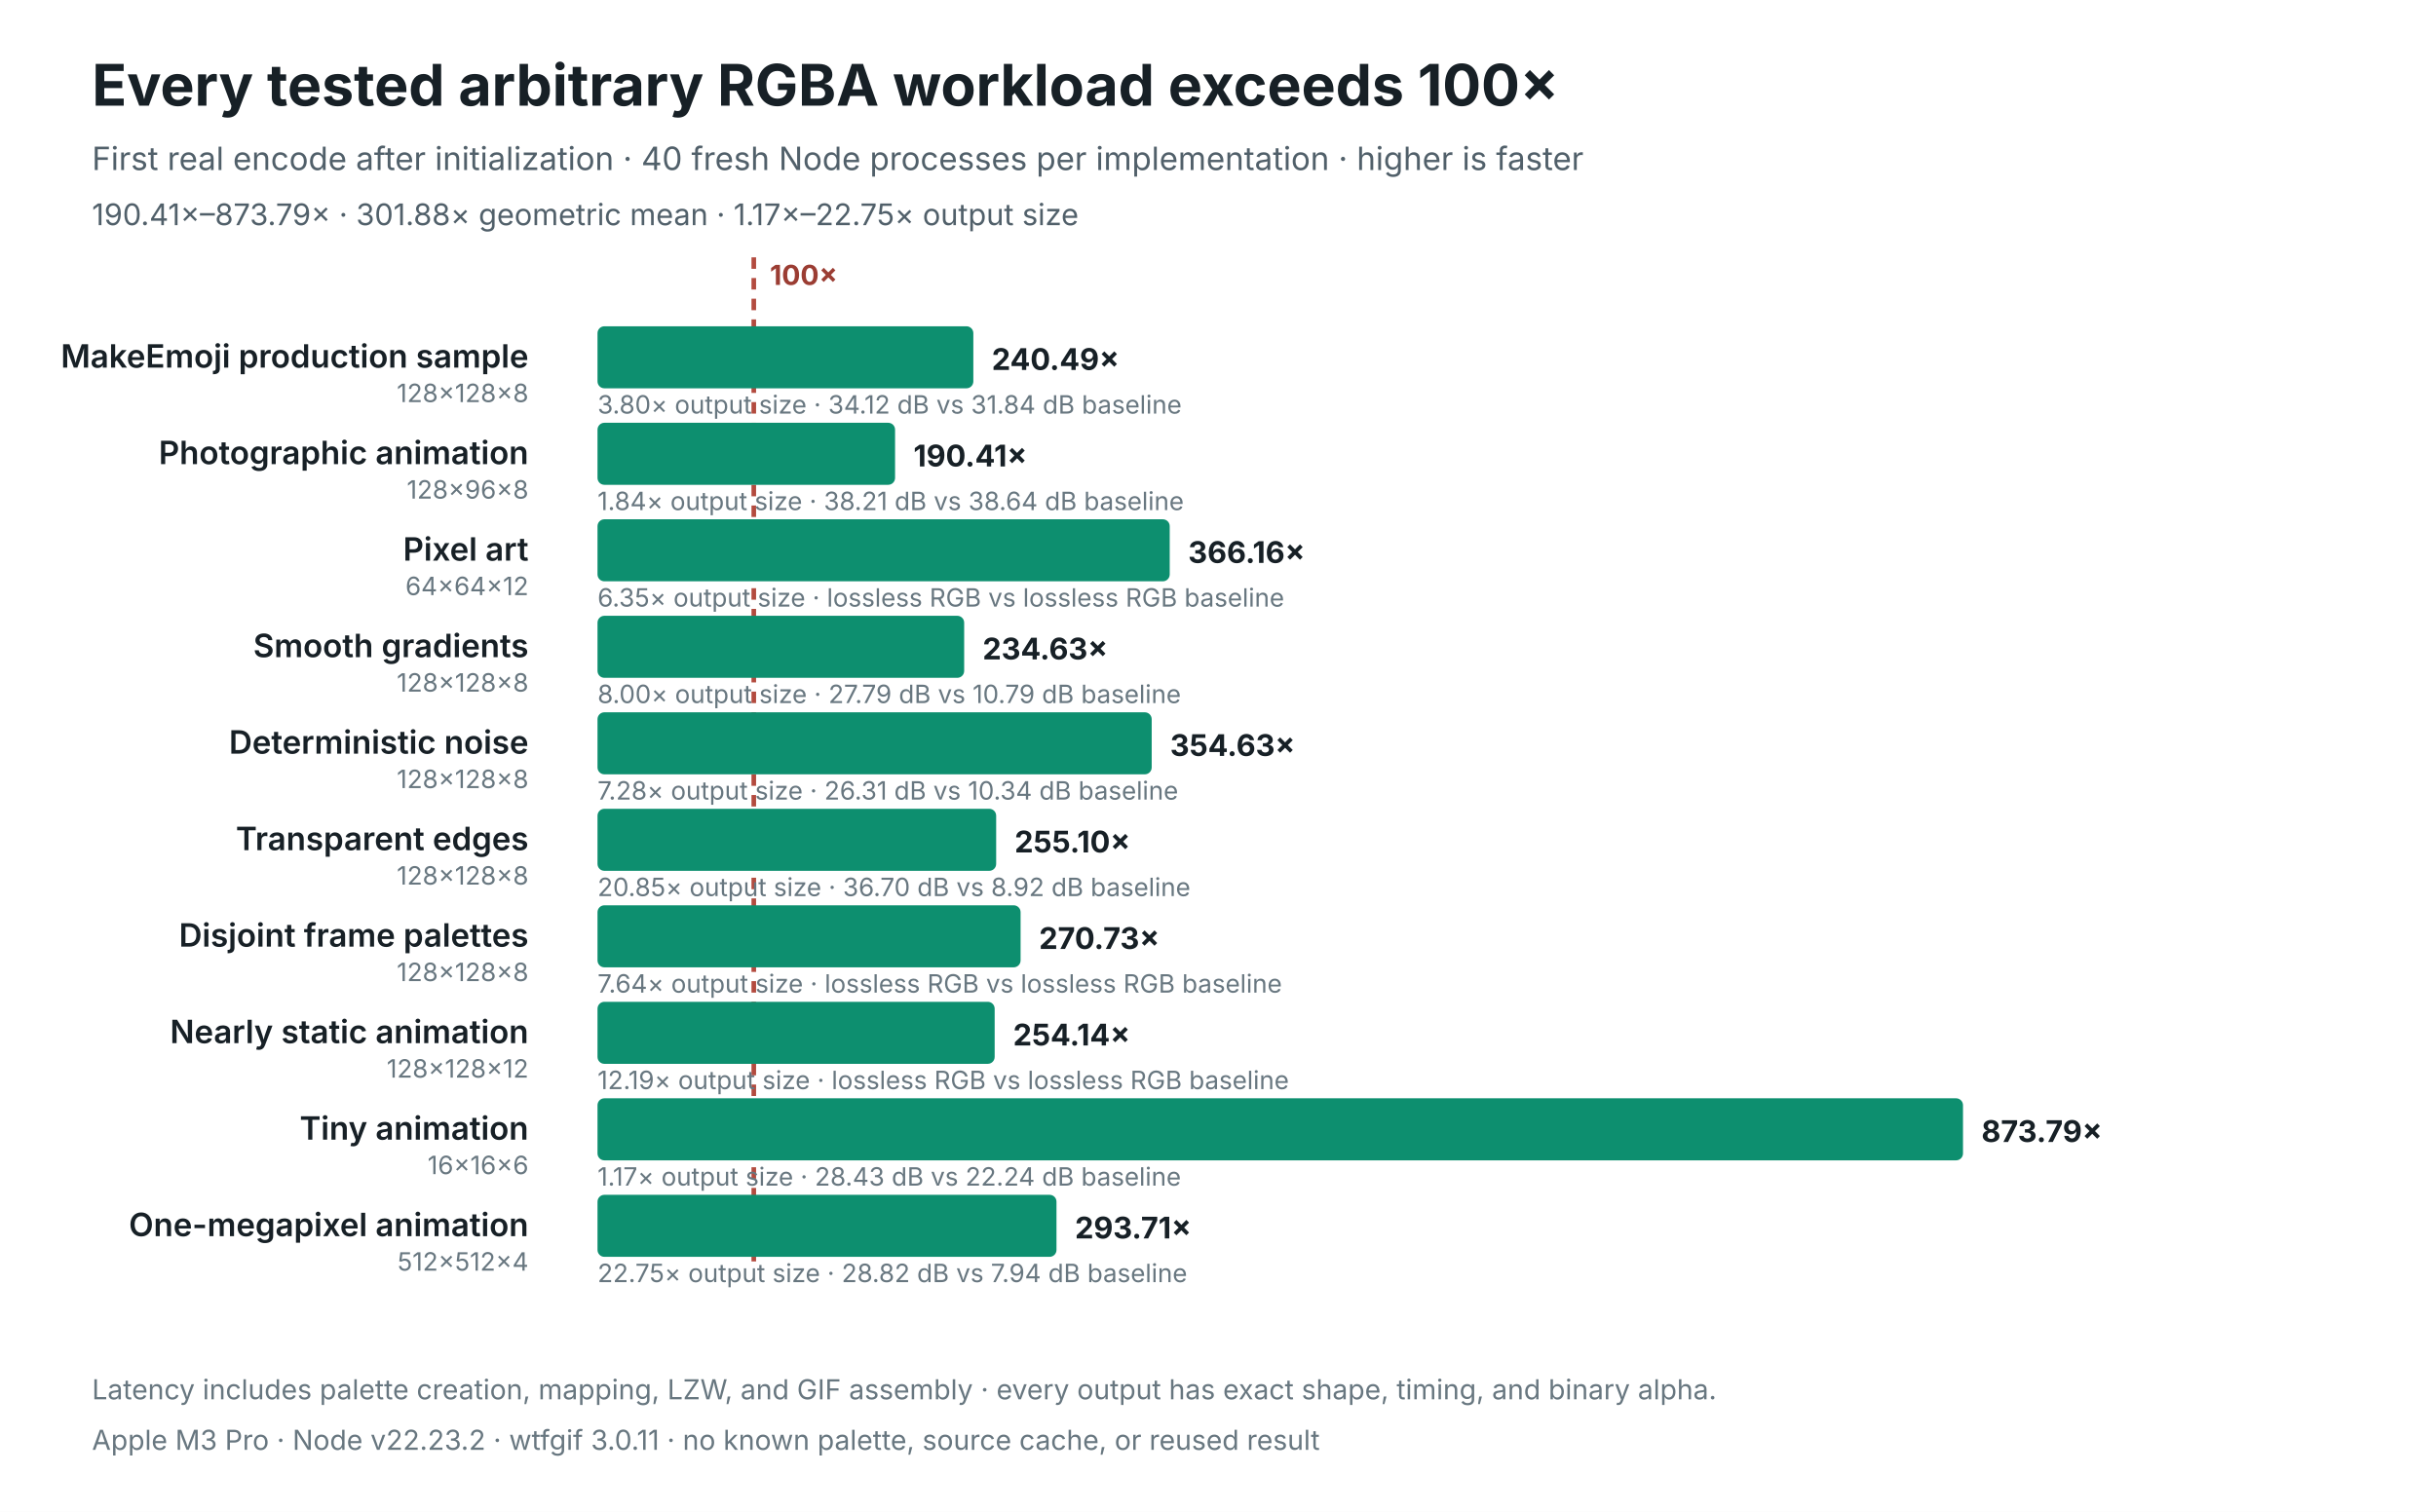
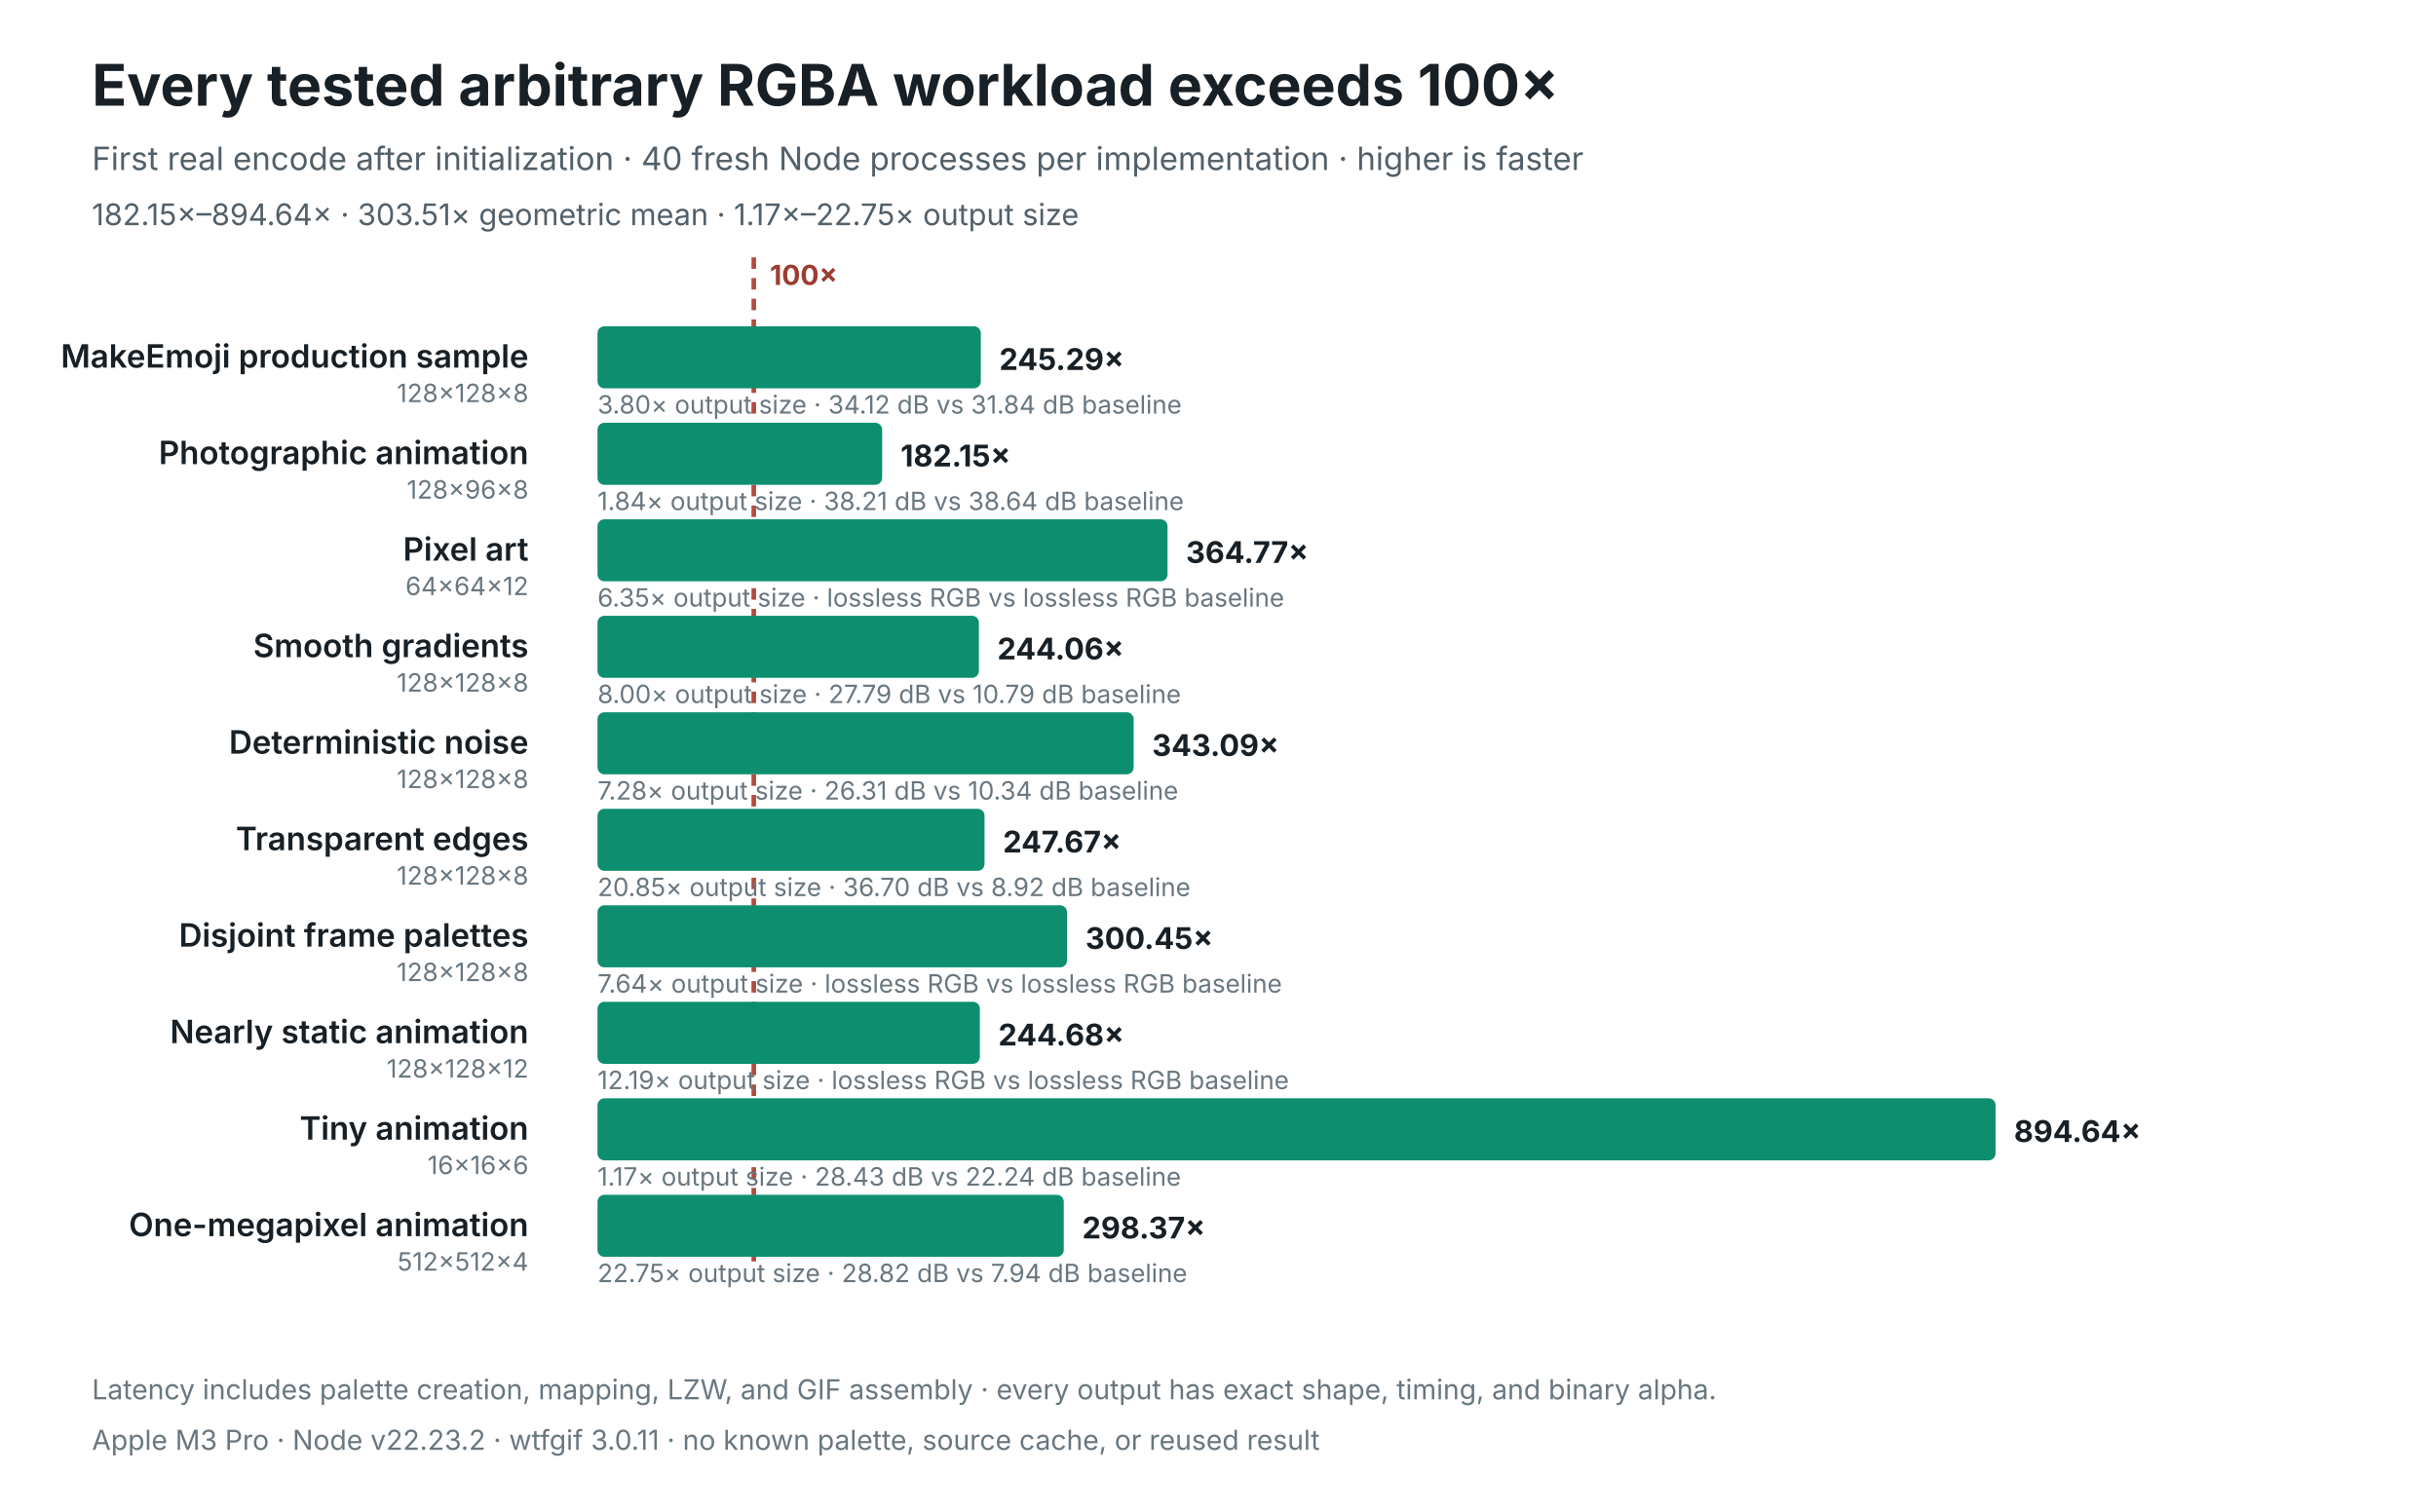
<svg xmlns="http://www.w3.org/2000/svg" width="1060" height="658" viewBox="0 0 1060 658" role="img" aria-labelledby="title desc">
  <rect width="100%" height="100%" fill="#ffffff" />
  <g font-family="ui-sans-serif, -apple-system, BlinkMacSystemFont, Segoe UI, sans-serif" fill="#172026">
    <text x="40" y="46" font-size="25" font-weight="700">Every tested arbitrary RGBA workload exceeds 100×</text>
    <text x="40" y="74" font-size="14" fill="#51606a">First real encode after initialization · 40 fresh Node processes per implementation · higher is faster</text>
-     <text x="40" y="98" font-size="13" fill="#51606a">190.41×–873.79× · 301.88× geometric mean · 1.17×–22.75× output size</text>
+     <text x="40" y="98" font-size="13" fill="#51606a">182.15×–894.64× · 303.51× geometric mean · 1.17×–22.75× output size</text>
    <line x1="328" y1="112" x2="328" y2="552" stroke="#b34b3f" stroke-width="2" stroke-dasharray="5 4" />
    <text x="335" y="124" font-size="12" font-weight="700" fill="#9b3d33">100×</text>
    <text x="230" y="160" text-anchor="end" font-size="14" font-weight="600">MakeEmoji production sample</text>
    <text x="230" y="175" text-anchor="end" font-size="11" fill="#687780">128×128×8</text>
-     <rect x="260" y="142" width="163.54" height="27" rx="3" fill="#0d8f6f" />
-     <text x="431.54" y="161" font-size="13" font-weight="700">240.49×</text>
+     <rect x="260" y="142" width="166.8" height="27" rx="3" fill="#0d8f6f" />
+     <text x="434.8" y="161" font-size="13" font-weight="700">245.29×</text>
    <text x="260" y="180" font-size="11" fill="#687780">3.80× output size · 34.12 dB vs 31.84 dB baseline</text>
    <text x="230" y="202" text-anchor="end" font-size="14" font-weight="600">Photographic animation</text>
    <text x="230" y="217" text-anchor="end" font-size="11" fill="#687780">128×96×8</text>
-     <rect x="260" y="184" width="129.48" height="27" rx="3" fill="#0d8f6f" />
-     <text x="397.48" y="203" font-size="13" font-weight="700">190.41×</text>
+     <rect x="260" y="184" width="123.86" height="27" rx="3" fill="#0d8f6f" />
+     <text x="391.86" y="203" font-size="13" font-weight="700">182.15×</text>
    <text x="260" y="222" font-size="11" fill="#687780">1.84× output size · 38.21 dB vs 38.64 dB baseline</text>
    <text x="230" y="244" text-anchor="end" font-size="14" font-weight="600">Pixel art</text>
    <text x="230" y="259" text-anchor="end" font-size="11" fill="#687780">64×64×12</text>
-     <rect x="260" y="226" width="248.99" height="27" rx="3" fill="#0d8f6f" />
-     <text x="516.99" y="245" font-size="13" font-weight="700">366.16×</text>
+     <rect x="260" y="226" width="248.04" height="27" rx="3" fill="#0d8f6f" />
+     <text x="516.04" y="245" font-size="13" font-weight="700">364.77×</text>
    <text x="260" y="264" font-size="11" fill="#687780">6.35× output size · lossless RGB vs lossless RGB baseline</text>
    <text x="230" y="286" text-anchor="end" font-size="14" font-weight="600">Smooth gradients</text>
    <text x="230" y="301" text-anchor="end" font-size="11" fill="#687780">128×128×8</text>
-     <rect x="260" y="268" width="159.55" height="27" rx="3" fill="#0d8f6f" />
-     <text x="427.55" y="287" font-size="13" font-weight="700">234.63×</text>
+     <rect x="260" y="268" width="165.96" height="27" rx="3" fill="#0d8f6f" />
+     <text x="433.96" y="287" font-size="13" font-weight="700">244.06×</text>
    <text x="260" y="306" font-size="11" fill="#687780">8.00× output size · 27.79 dB vs 10.79 dB baseline</text>
    <text x="230" y="328" text-anchor="end" font-size="14" font-weight="600">Deterministic noise</text>
    <text x="230" y="343" text-anchor="end" font-size="11" fill="#687780">128×128×8</text>
-     <rect x="260" y="310" width="241.15" height="27" rx="3" fill="#0d8f6f" />
-     <text x="509.15" y="329" font-size="13" font-weight="700">354.63×</text>
+     <rect x="260" y="310" width="233.3" height="27" rx="3" fill="#0d8f6f" />
+     <text x="501.3" y="329" font-size="13" font-weight="700">343.09×</text>
    <text x="260" y="348" font-size="11" fill="#687780">7.28× output size · 26.31 dB vs 10.34 dB baseline</text>
    <text x="230" y="370" text-anchor="end" font-size="14" font-weight="600">Transparent edges</text>
    <text x="230" y="385" text-anchor="end" font-size="11" fill="#687780">128×128×8</text>
-     <rect x="260" y="352" width="173.47" height="27" rx="3" fill="#0d8f6f" />
-     <text x="441.47" y="371" font-size="13" font-weight="700">255.10×</text>
+     <rect x="260" y="352" width="168.42" height="27" rx="3" fill="#0d8f6f" />
+     <text x="436.42" y="371" font-size="13" font-weight="700">247.67×</text>
    <text x="260" y="390" font-size="11" fill="#687780">20.85× output size · 36.70 dB vs 8.92 dB baseline</text>
    <text x="230" y="412" text-anchor="end" font-size="14" font-weight="600">Disjoint frame palettes</text>
    <text x="230" y="427" text-anchor="end" font-size="11" fill="#687780">128×128×8</text>
-     <rect x="260" y="394" width="184.1" height="27" rx="3" fill="#0d8f6f" />
-     <text x="452.1" y="413" font-size="13" font-weight="700">270.73×</text>
+     <rect x="260" y="394" width="204.31" height="27" rx="3" fill="#0d8f6f" />
+     <text x="472.31" y="413" font-size="13" font-weight="700">300.45×</text>
    <text x="260" y="432" font-size="11" fill="#687780">7.64× output size · lossless RGB vs lossless RGB baseline</text>
    <text x="230" y="454" text-anchor="end" font-size="14" font-weight="600">Nearly static animation</text>
    <text x="230" y="469" text-anchor="end" font-size="11" fill="#687780">128×128×12</text>
-     <rect x="260" y="436" width="172.82" height="27" rx="3" fill="#0d8f6f" />
-     <text x="440.82" y="455" font-size="13" font-weight="700">254.14×</text>
+     <rect x="260" y="436" width="166.38" height="27" rx="3" fill="#0d8f6f" />
+     <text x="434.38" y="455" font-size="13" font-weight="700">244.68×</text>
    <text x="260" y="474" font-size="11" fill="#687780">12.19× output size · lossless RGB vs lossless RGB baseline</text>
    <text x="230" y="496" text-anchor="end" font-size="14" font-weight="600">Tiny animation</text>
    <text x="230" y="511" text-anchor="end" font-size="11" fill="#687780">16×16×6</text>
-     <rect x="260" y="478" width="594.18" height="27" rx="3" fill="#0d8f6f" />
-     <text x="862.18" y="497" font-size="13" font-weight="700">873.79×</text>
+     <rect x="260" y="478" width="608.35" height="27" rx="3" fill="#0d8f6f" />
+     <text x="876.35" y="497" font-size="13" font-weight="700">894.64×</text>
    <text x="260" y="516" font-size="11" fill="#687780">1.17× output size · 28.43 dB vs 22.24 dB baseline</text>
    <text x="230" y="538" text-anchor="end" font-size="14" font-weight="600">One-megapixel animation</text>
    <text x="230" y="553" text-anchor="end" font-size="11" fill="#687780">512×512×4</text>
-     <rect x="260" y="520" width="199.72" height="27" rx="3" fill="#0d8f6f" />
-     <text x="467.72" y="539" font-size="13" font-weight="700">293.71×</text>
+     <rect x="260" y="520" width="202.89" height="27" rx="3" fill="#0d8f6f" />
+     <text x="470.89" y="539" font-size="13" font-weight="700">298.37×</text>
    <text x="260" y="558" font-size="11" fill="#687780">22.75× output size · 28.82 dB vs 7.94 dB baseline</text>
    <text x="40" y="609" font-size="12" fill="#687780">Latency includes palette creation, mapping, LZW, and GIF assembly · every output has exact shape, timing, and binary alpha.</text>
    <text x="40" y="631" font-size="12" fill="#687780">Apple M3 Pro · Node v22.23.2 · wtfgif 3.0.11 · no known palette, source cache, or reused result</text>
  </g>
</svg>
